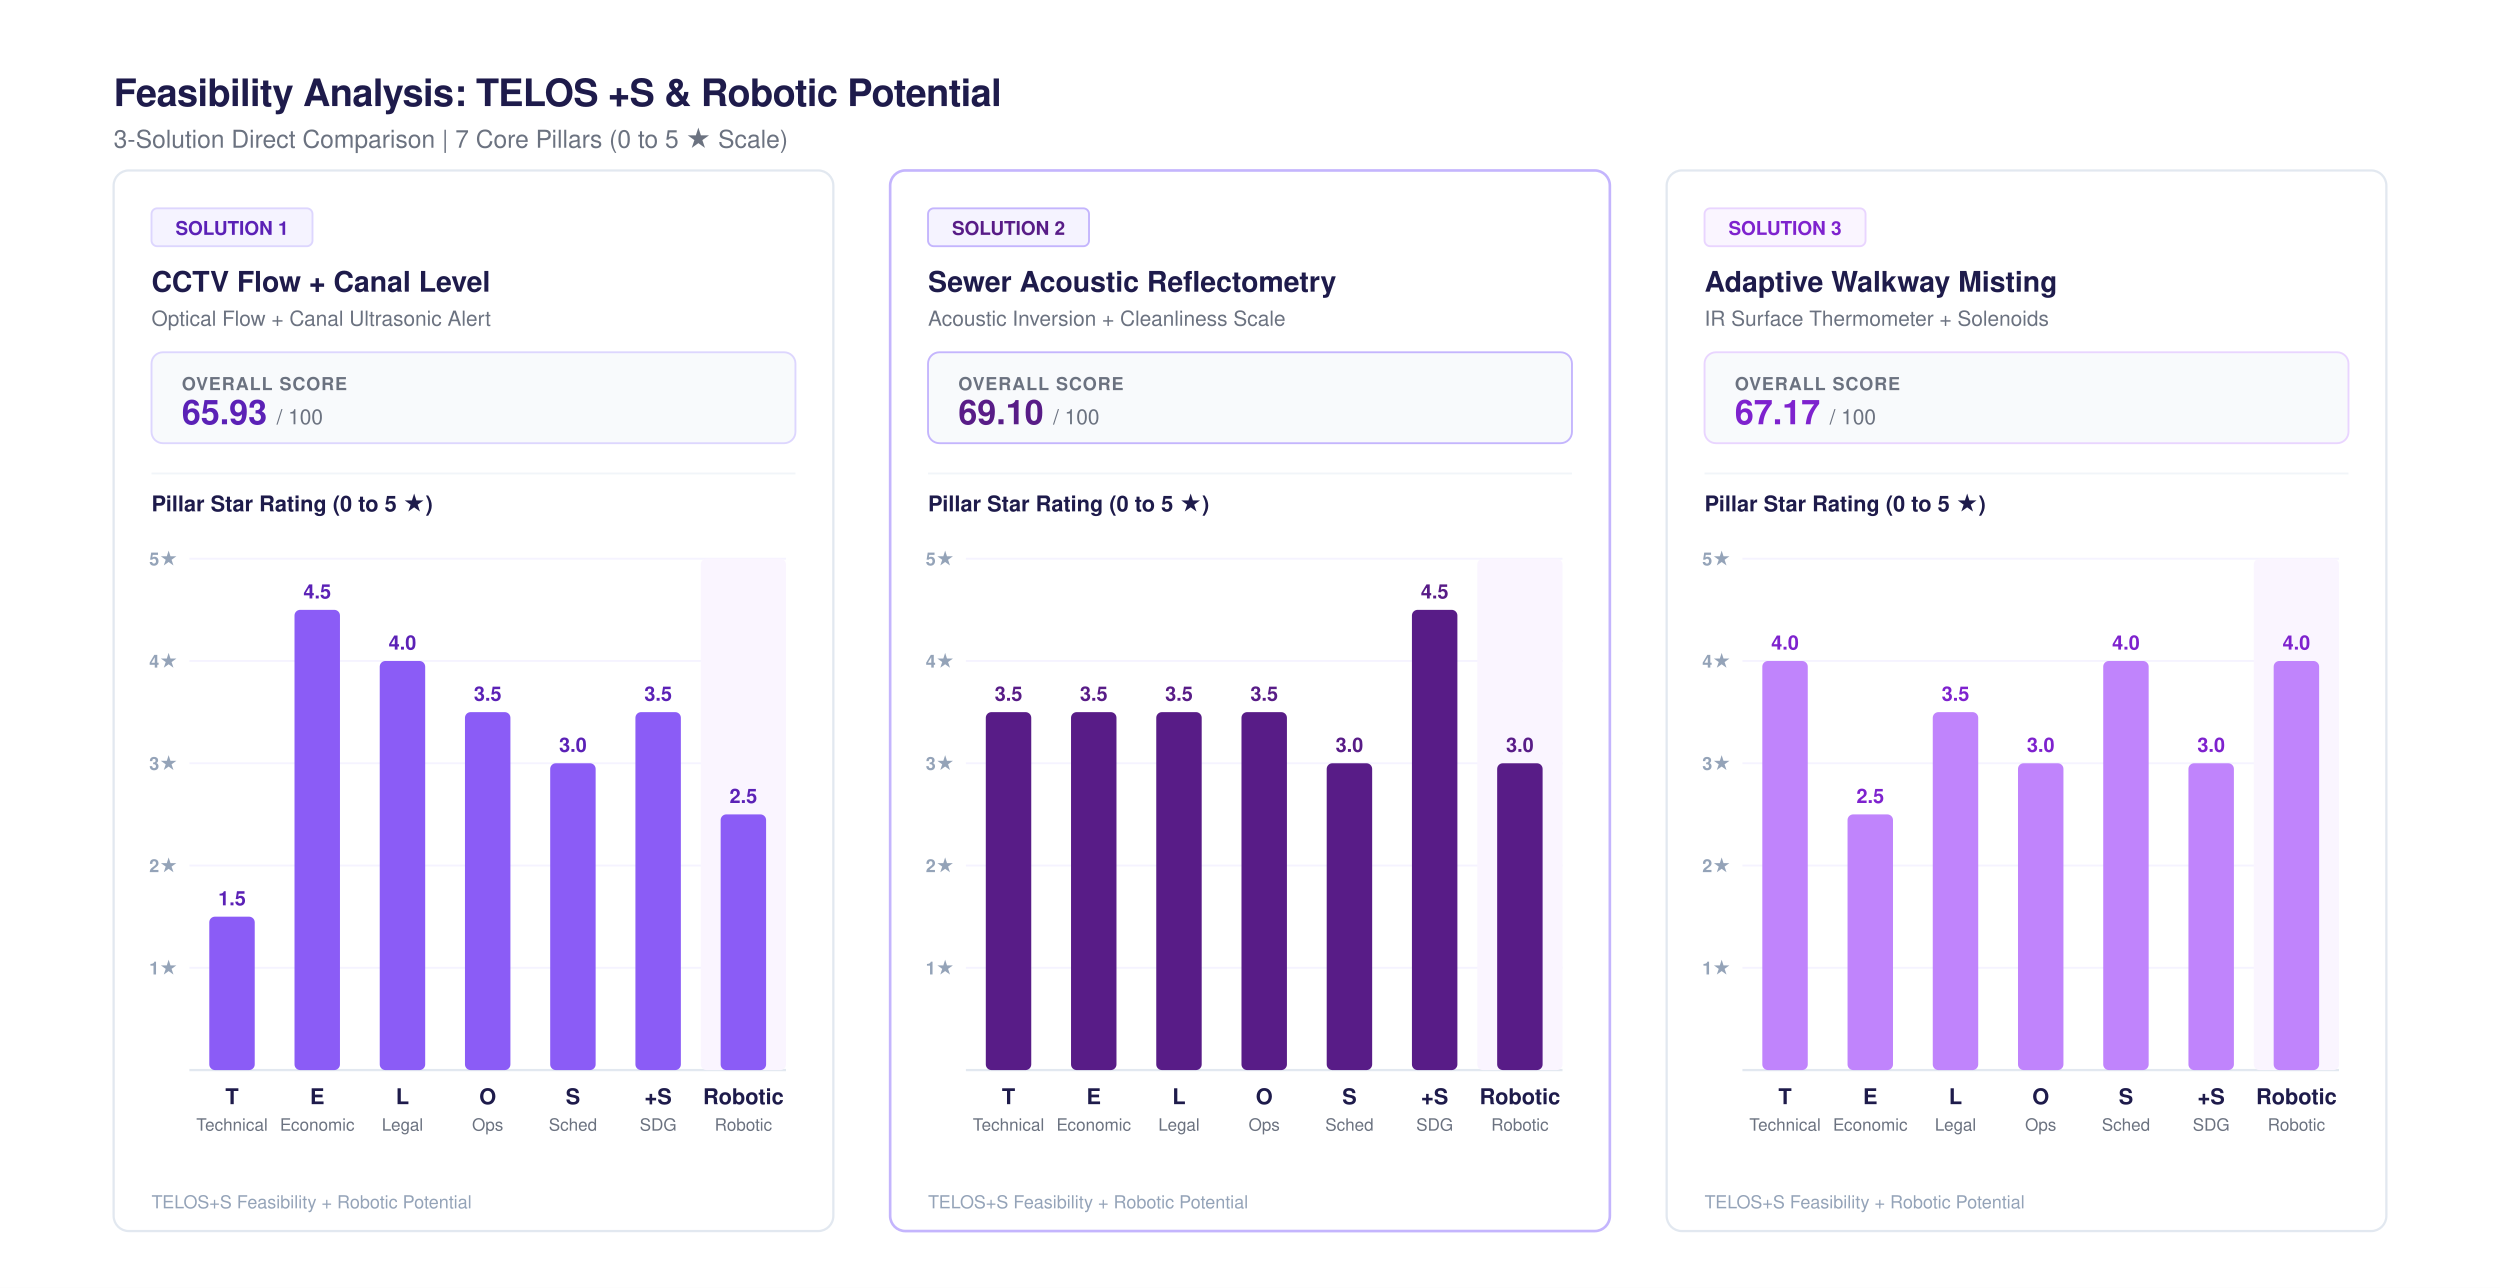
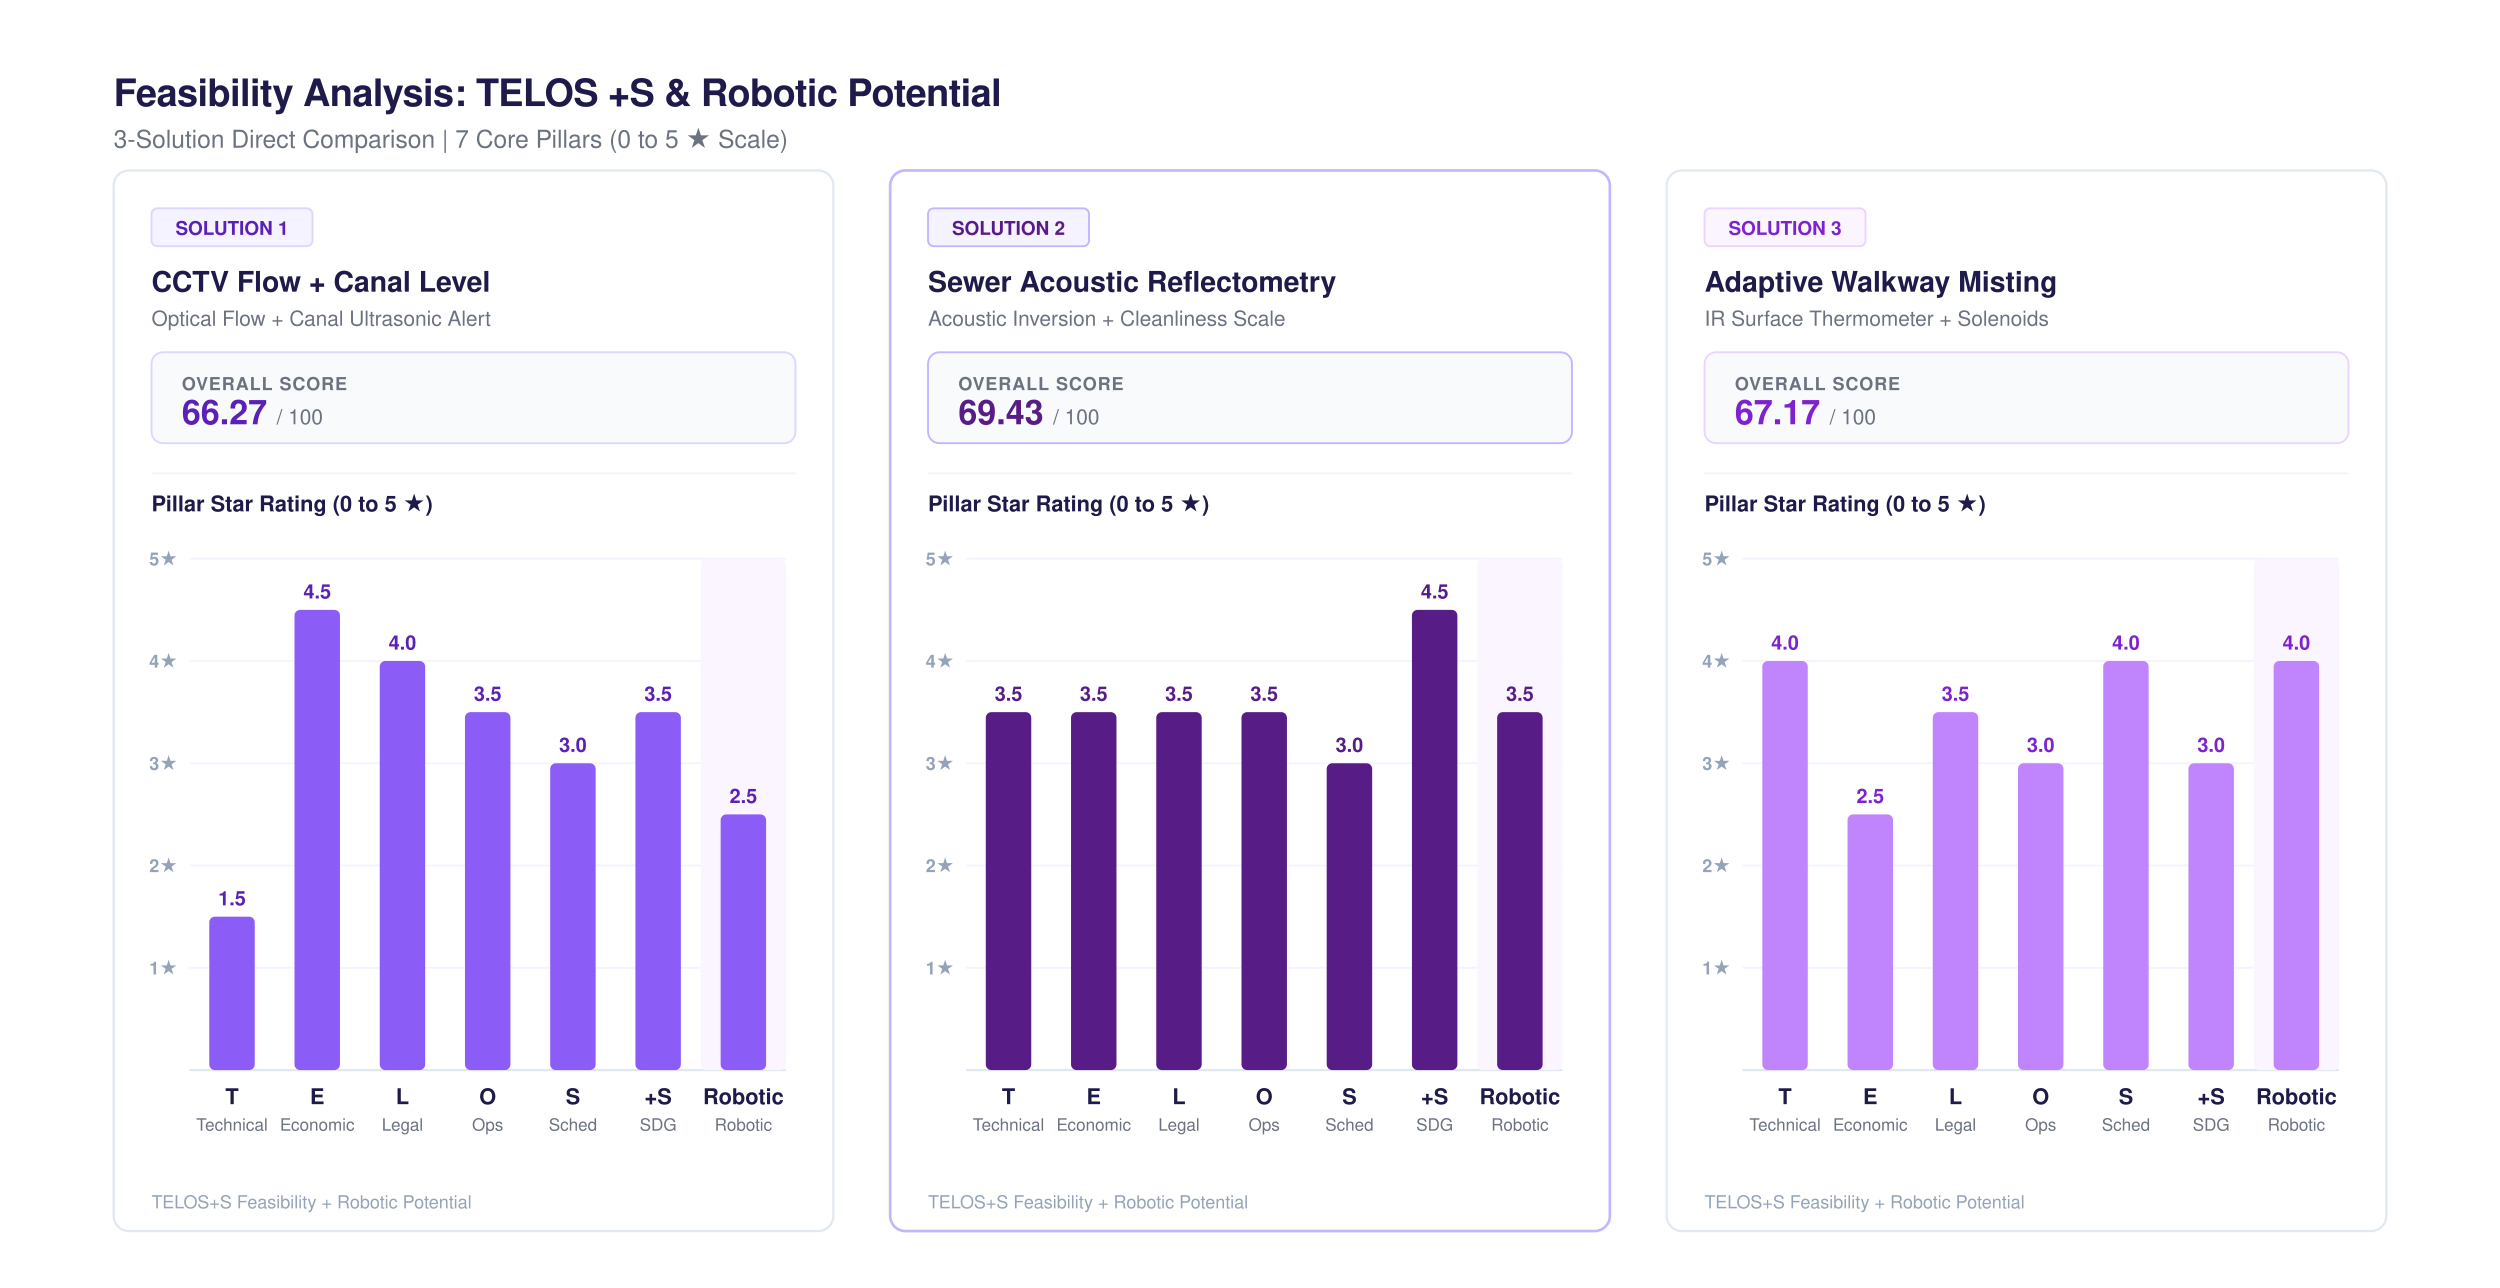
<svg xmlns="http://www.w3.org/2000/svg" viewBox="0 0 1320 680" width="1320" height="680" style="background-color: #FFFFFF; font-family: -apple-system, BlinkMacSystemFont, 'Segoe UI', Helvetica, Arial, sans-serif;">
  <rect width="1320" height="680" fill="#FFFFFF" />
  <g transform="translate(60, 36)">
    <text x="0" y="20" fill="#1E1B4B" font-size="20" font-weight="700" letter-spacing="-0.3">Feasibility Analysis: TELOS +S &amp; Robotic Potential</text>
    <text x="0" y="42" fill="#6B7280" font-size="13">3-Solution Direct Comparison | 7 Core Pillars (0 to 5 ★ Scale)</text>
  </g>
  <g transform="translate(60, 90)">
    <rect width="380" height="560" rx="8" fill="#FFFFFF" stroke="#E2E8F0" stroke-width="1.2" />
    <g transform="translate(20, 20)">
      <rect x="0" y="0" width="85" height="20" rx="3" fill="#F5F3FF" stroke="#DDD6FE" stroke-width="1" />
      <text x="42.5" y="14" fill="#5B21B6" font-size="10" font-weight="700" text-anchor="middle">SOLUTION 1</text>
    </g>
    <text x="20" y="64" fill="#1E1B4B" font-size="15" font-weight="700">CCTV Flow + Canal Level</text>
    <text x="20" y="82" fill="#6B7280" font-size="11">Optical Flow + Canal Ultrasonic Alert</text>
    <g transform="translate(20, 96)">
      <rect width="340" height="48" rx="6" fill="#F8FAFC" stroke="#DDD6FE" stroke-width="1" />
      <text x="16" y="20" fill="#6B7280" font-size="9.5" font-weight="700" letter-spacing="0.5">OVERALL SCORE</text>
-       <text x="16" y="38" fill="#5B21B6" font-size="18" font-weight="800">65.93 <tspan font-size="11" font-weight="500" fill="#6B7280">/ 100</tspan>
+       <text x="16" y="38" fill="#5B21B6" font-size="18" font-weight="800">66.27 <tspan font-size="11" font-weight="500" fill="#6B7280">/ 100</tspan>
      </text>
    </g>
    <line x1="20" y1="160" x2="360" y2="160" stroke="#F1F5F9" stroke-width="1" />
    <text x="20" y="180" fill="#1E1B4B" font-size="11.5" font-weight="700">Pillar Star Rating (0 to 5 ★)</text>
    <line x1="40" y1="421.0" x2="355" y2="421.0" stroke="#F5F3FF" stroke-width="1" />
    <text x="34" y="424.5" fill="#94A3B8" font-size="9.5" font-weight="600" text-anchor="end">1★</text>
    <line x1="40" y1="367.0" x2="355" y2="367.0" stroke="#F5F3FF" stroke-width="1" />
    <text x="34" y="370.5" fill="#94A3B8" font-size="9.5" font-weight="600" text-anchor="end">2★</text>
    <line x1="40" y1="313.0" x2="355" y2="313.0" stroke="#F5F3FF" stroke-width="1" />
    <text x="34" y="316.5" fill="#94A3B8" font-size="9.5" font-weight="600" text-anchor="end">3★</text>
    <line x1="40" y1="259.0" x2="355" y2="259.0" stroke="#F5F3FF" stroke-width="1" />
    <text x="34" y="262.5" fill="#94A3B8" font-size="9.5" font-weight="600" text-anchor="end">4★</text>
    <line x1="40" y1="205.0" x2="355" y2="205.0" stroke="#F5F3FF" stroke-width="1" />
    <text x="34" y="208.5" fill="#94A3B8" font-size="9.5" font-weight="600" text-anchor="end">5★</text>
    <line x1="40" y1="475" x2="355" y2="475" stroke="#E2E8F0" stroke-width="1.2" />
    <rect x="50.5" y="394.0" width="24" height="81.0" fill="#8B5CF6" rx="3" />
    <text x="62.5" y="388.0" fill="#5B21B6" font-size="10.5" font-weight="700" text-anchor="middle">1.5</text>
    <text x="62.5" y="493" fill="#1E1B4B" font-size="11.5" font-weight="700" text-anchor="middle">T</text>
    <text x="62.5" y="507" fill="#6B7280" font-size="9" font-weight="500" text-anchor="middle">Technical</text>
    <rect x="95.5" y="232.0" width="24" height="243.0" fill="#8B5CF6" rx="3" />
    <text x="107.5" y="226.0" fill="#5B21B6" font-size="10.5" font-weight="700" text-anchor="middle">4.5</text>
    <text x="107.5" y="493" fill="#1E1B4B" font-size="11.5" font-weight="700" text-anchor="middle">E</text>
    <text x="107.5" y="507" fill="#6B7280" font-size="9" font-weight="500" text-anchor="middle">Economic</text>
    <rect x="140.5" y="259.0" width="24" height="216.0" fill="#8B5CF6" rx="3" />
    <text x="152.5" y="253.0" fill="#5B21B6" font-size="10.5" font-weight="700" text-anchor="middle">4.0</text>
    <text x="152.5" y="493" fill="#1E1B4B" font-size="11.5" font-weight="700" text-anchor="middle">L</text>
    <text x="152.5" y="507" fill="#6B7280" font-size="9" font-weight="500" text-anchor="middle">Legal</text>
    <rect x="185.5" y="286.0" width="24" height="189.0" fill="#8B5CF6" rx="3" />
    <text x="197.5" y="280.0" fill="#5B21B6" font-size="10.5" font-weight="700" text-anchor="middle">3.5</text>
    <text x="197.5" y="493" fill="#1E1B4B" font-size="11.5" font-weight="700" text-anchor="middle">O</text>
    <text x="197.5" y="507" fill="#6B7280" font-size="9" font-weight="500" text-anchor="middle">Ops</text>
    <rect x="230.5" y="313.0" width="24" height="162.0" fill="#8B5CF6" rx="3" />
    <text x="242.5" y="307.0" fill="#5B21B6" font-size="10.5" font-weight="700" text-anchor="middle">3.0</text>
    <text x="242.5" y="493" fill="#1E1B4B" font-size="11.5" font-weight="700" text-anchor="middle">S</text>
    <text x="242.5" y="507" fill="#6B7280" font-size="9" font-weight="500" text-anchor="middle">Sched</text>
    <rect x="275.5" y="286.0" width="24" height="189.0" fill="#8B5CF6" rx="3" />
    <text x="287.5" y="280.0" fill="#5B21B6" font-size="10.5" font-weight="700" text-anchor="middle">3.5</text>
    <text x="287.5" y="493" fill="#1E1B4B" font-size="11.5" font-weight="700" text-anchor="middle">+S</text>
    <text x="287.5" y="507" fill="#6B7280" font-size="9" font-weight="500" text-anchor="middle">SDG</text>
    <rect x="310.0" y="205" width="45.0" height="270" fill="#FAF5FF" rx="3" />
    <rect x="320.5" y="340.0" width="24" height="135.0" fill="#8B5CF6" rx="3" />
    <text x="332.5" y="334.0" fill="#5B21B6" font-size="10.5" font-weight="700" text-anchor="middle">2.5</text>
    <text x="332.5" y="493" fill="#1E1B4B" font-size="11.5" font-weight="700" text-anchor="middle">Robotic</text>
    <text x="332.5" y="507" fill="#6B7280" font-size="9" font-weight="500" text-anchor="middle">Robotic</text>
    <g transform="translate(20, 538)">
      <text x="0" y="10" fill="#94A3B8" font-size="9.5">TELOS+S Feasibility + Robotic Potential</text>
    </g>
  </g>
  <g transform="translate(470, 90)">
    <rect width="380" height="560" rx="8" fill="#FFFFFF" stroke="#C4B5FD" stroke-width="1.4" />
    <g transform="translate(20, 20)">
      <rect x="0" y="0" width="85" height="20" rx="3" fill="#F5F3FF" stroke="#C4B5FD" stroke-width="1" />
      <text x="42.5" y="14" fill="#581C87" font-size="10" font-weight="700" text-anchor="middle">SOLUTION 2</text>
    </g>
    <text x="20" y="64" fill="#1E1B4B" font-size="15" font-weight="700">Sewer Acoustic Reflectometry</text>
    <text x="20" y="82" fill="#6B7280" font-size="11">Acoustic Inversion + Cleanliness Scale</text>
    <g transform="translate(20, 96)">
      <rect width="340" height="48" rx="6" fill="#F8FAFC" stroke="#C4B5FD" stroke-width="1" />
      <text x="16" y="20" fill="#6B7280" font-size="9.5" font-weight="700" letter-spacing="0.5">OVERALL SCORE</text>
-       <text x="16" y="38" fill="#581C87" font-size="18" font-weight="800">69.10 <tspan font-size="11" font-weight="500" fill="#6B7280">/ 100</tspan>
+       <text x="16" y="38" fill="#581C87" font-size="18" font-weight="800">69.43 <tspan font-size="11" font-weight="500" fill="#6B7280">/ 100</tspan>
      </text>
    </g>
    <line x1="20" y1="160" x2="360" y2="160" stroke="#F1F5F9" stroke-width="1" />
    <text x="20" y="180" fill="#1E1B4B" font-size="11.5" font-weight="700">Pillar Star Rating (0 to 5 ★)</text>
    <line x1="40" y1="421.0" x2="355" y2="421.0" stroke="#F5F3FF" stroke-width="1" />
    <text x="34" y="424.5" fill="#94A3B8" font-size="9.5" font-weight="600" text-anchor="end">1★</text>
    <line x1="40" y1="367.0" x2="355" y2="367.0" stroke="#F5F3FF" stroke-width="1" />
    <text x="34" y="370.5" fill="#94A3B8" font-size="9.5" font-weight="600" text-anchor="end">2★</text>
    <line x1="40" y1="313.0" x2="355" y2="313.0" stroke="#F5F3FF" stroke-width="1" />
    <text x="34" y="316.5" fill="#94A3B8" font-size="9.5" font-weight="600" text-anchor="end">3★</text>
    <line x1="40" y1="259.0" x2="355" y2="259.0" stroke="#F5F3FF" stroke-width="1" />
    <text x="34" y="262.5" fill="#94A3B8" font-size="9.5" font-weight="600" text-anchor="end">4★</text>
    <line x1="40" y1="205.0" x2="355" y2="205.0" stroke="#F5F3FF" stroke-width="1" />
    <text x="34" y="208.5" fill="#94A3B8" font-size="9.5" font-weight="600" text-anchor="end">5★</text>
    <line x1="40" y1="475" x2="355" y2="475" stroke="#E2E8F0" stroke-width="1.2" />
    <rect x="50.5" y="286.0" width="24" height="189.0" fill="#581C87" rx="3" />
    <text x="62.5" y="280.0" fill="#581C87" font-size="10.5" font-weight="700" text-anchor="middle">3.5</text>
    <text x="62.5" y="493" fill="#1E1B4B" font-size="11.5" font-weight="700" text-anchor="middle">T</text>
    <text x="62.5" y="507" fill="#6B7280" font-size="9" font-weight="500" text-anchor="middle">Technical</text>
    <rect x="95.5" y="286.0" width="24" height="189.0" fill="#581C87" rx="3" />
    <text x="107.5" y="280.0" fill="#581C87" font-size="10.5" font-weight="700" text-anchor="middle">3.5</text>
    <text x="107.5" y="493" fill="#1E1B4B" font-size="11.5" font-weight="700" text-anchor="middle">E</text>
    <text x="107.5" y="507" fill="#6B7280" font-size="9" font-weight="500" text-anchor="middle">Economic</text>
    <rect x="140.5" y="286.0" width="24" height="189.0" fill="#581C87" rx="3" />
    <text x="152.5" y="280.0" fill="#581C87" font-size="10.5" font-weight="700" text-anchor="middle">3.5</text>
    <text x="152.5" y="493" fill="#1E1B4B" font-size="11.5" font-weight="700" text-anchor="middle">L</text>
    <text x="152.5" y="507" fill="#6B7280" font-size="9" font-weight="500" text-anchor="middle">Legal</text>
    <rect x="185.5" y="286.0" width="24" height="189.0" fill="#581C87" rx="3" />
    <text x="197.5" y="280.0" fill="#581C87" font-size="10.5" font-weight="700" text-anchor="middle">3.5</text>
    <text x="197.5" y="493" fill="#1E1B4B" font-size="11.5" font-weight="700" text-anchor="middle">O</text>
    <text x="197.5" y="507" fill="#6B7280" font-size="9" font-weight="500" text-anchor="middle">Ops</text>
    <rect x="230.5" y="313.0" width="24" height="162.0" fill="#581C87" rx="3" />
    <text x="242.5" y="307.0" fill="#581C87" font-size="10.5" font-weight="700" text-anchor="middle">3.0</text>
    <text x="242.5" y="493" fill="#1E1B4B" font-size="11.5" font-weight="700" text-anchor="middle">S</text>
    <text x="242.5" y="507" fill="#6B7280" font-size="9" font-weight="500" text-anchor="middle">Sched</text>
    <rect x="275.5" y="232.0" width="24" height="243.0" fill="#581C87" rx="3" />
    <text x="287.5" y="226.0" fill="#581C87" font-size="10.5" font-weight="700" text-anchor="middle">4.5</text>
    <text x="287.5" y="493" fill="#1E1B4B" font-size="11.5" font-weight="700" text-anchor="middle">+S</text>
    <text x="287.5" y="507" fill="#6B7280" font-size="9" font-weight="500" text-anchor="middle">SDG</text>
    <rect x="310.0" y="205" width="45.0" height="270" fill="#FAF5FF" rx="3" />
-     <rect x="320.5" y="313.0" width="24" height="162.0" fill="#581C87" rx="3" />
-     <text x="332.5" y="307.0" fill="#581C87" font-size="10.5" font-weight="700" text-anchor="middle">3.0</text>
+     <rect x="320.5" y="286.0" width="24" height="189.0" fill="#581C87" rx="3" />
+     <text x="332.5" y="280.0" fill="#581C87" font-size="10.5" font-weight="700" text-anchor="middle">3.5</text>
    <text x="332.5" y="493" fill="#1E1B4B" font-size="11.5" font-weight="700" text-anchor="middle">Robotic</text>
    <text x="332.5" y="507" fill="#6B7280" font-size="9" font-weight="500" text-anchor="middle">Robotic</text>
    <g transform="translate(20, 538)">
      <text x="0" y="10" fill="#94A3B8" font-size="9.5">TELOS+S Feasibility + Robotic Potential</text>
    </g>
  </g>
  <g transform="translate(880, 90)">
    <rect width="380" height="560" rx="8" fill="#FFFFFF" stroke="#E2E8F0" stroke-width="1.2" />
    <g transform="translate(20, 20)">
      <rect x="0" y="0" width="85" height="20" rx="3" fill="#FAF5FF" stroke="#E9D5FF" stroke-width="1" />
      <text x="42.5" y="14" fill="#7E22CE" font-size="10" font-weight="700" text-anchor="middle">SOLUTION 3</text>
    </g>
    <text x="20" y="64" fill="#1E1B4B" font-size="15" font-weight="700">Adaptive Walkway Misting</text>
    <text x="20" y="82" fill="#6B7280" font-size="11">IR Surface Thermometer + Solenoids</text>
    <g transform="translate(20, 96)">
      <rect width="340" height="48" rx="6" fill="#F8FAFC" stroke="#E9D5FF" stroke-width="1" />
      <text x="16" y="20" fill="#6B7280" font-size="9.5" font-weight="700" letter-spacing="0.5">OVERALL SCORE</text>
      <text x="16" y="38" fill="#7E22CE" font-size="18" font-weight="800">67.17 <tspan font-size="11" font-weight="500" fill="#6B7280">/ 100</tspan>
      </text>
    </g>
    <line x1="20" y1="160" x2="360" y2="160" stroke="#F1F5F9" stroke-width="1" />
    <text x="20" y="180" fill="#1E1B4B" font-size="11.5" font-weight="700">Pillar Star Rating (0 to 5 ★)</text>
    <line x1="40" y1="421.0" x2="355" y2="421.0" stroke="#F5F3FF" stroke-width="1" />
    <text x="34" y="424.5" fill="#94A3B8" font-size="9.5" font-weight="600" text-anchor="end">1★</text>
    <line x1="40" y1="367.0" x2="355" y2="367.0" stroke="#F5F3FF" stroke-width="1" />
    <text x="34" y="370.5" fill="#94A3B8" font-size="9.5" font-weight="600" text-anchor="end">2★</text>
    <line x1="40" y1="313.0" x2="355" y2="313.0" stroke="#F5F3FF" stroke-width="1" />
    <text x="34" y="316.5" fill="#94A3B8" font-size="9.5" font-weight="600" text-anchor="end">3★</text>
    <line x1="40" y1="259.0" x2="355" y2="259.0" stroke="#F5F3FF" stroke-width="1" />
    <text x="34" y="262.5" fill="#94A3B8" font-size="9.5" font-weight="600" text-anchor="end">4★</text>
    <line x1="40" y1="205.0" x2="355" y2="205.0" stroke="#F5F3FF" stroke-width="1" />
    <text x="34" y="208.5" fill="#94A3B8" font-size="9.5" font-weight="600" text-anchor="end">5★</text>
    <line x1="40" y1="475" x2="355" y2="475" stroke="#E2E8F0" stroke-width="1.2" />
    <rect x="50.5" y="259.0" width="24" height="216.0" fill="#C084FC" rx="3" />
    <text x="62.5" y="253.0" fill="#7E22CE" font-size="10.5" font-weight="700" text-anchor="middle">4.0</text>
    <text x="62.5" y="493" fill="#1E1B4B" font-size="11.5" font-weight="700" text-anchor="middle">T</text>
    <text x="62.5" y="507" fill="#6B7280" font-size="9" font-weight="500" text-anchor="middle">Technical</text>
    <rect x="95.5" y="340.0" width="24" height="135.0" fill="#C084FC" rx="3" />
    <text x="107.5" y="334.0" fill="#7E22CE" font-size="10.5" font-weight="700" text-anchor="middle">2.5</text>
    <text x="107.5" y="493" fill="#1E1B4B" font-size="11.5" font-weight="700" text-anchor="middle">E</text>
    <text x="107.5" y="507" fill="#6B7280" font-size="9" font-weight="500" text-anchor="middle">Economic</text>
    <rect x="140.5" y="286.0" width="24" height="189.0" fill="#C084FC" rx="3" />
    <text x="152.5" y="280.0" fill="#7E22CE" font-size="10.5" font-weight="700" text-anchor="middle">3.5</text>
    <text x="152.5" y="493" fill="#1E1B4B" font-size="11.5" font-weight="700" text-anchor="middle">L</text>
    <text x="152.5" y="507" fill="#6B7280" font-size="9" font-weight="500" text-anchor="middle">Legal</text>
    <rect x="185.5" y="313.0" width="24" height="162.0" fill="#C084FC" rx="3" />
    <text x="197.5" y="307.0" fill="#7E22CE" font-size="10.5" font-weight="700" text-anchor="middle">3.0</text>
    <text x="197.5" y="493" fill="#1E1B4B" font-size="11.5" font-weight="700" text-anchor="middle">O</text>
    <text x="197.5" y="507" fill="#6B7280" font-size="9" font-weight="500" text-anchor="middle">Ops</text>
    <rect x="230.5" y="259.0" width="24" height="216.0" fill="#C084FC" rx="3" />
    <text x="242.5" y="253.0" fill="#7E22CE" font-size="10.5" font-weight="700" text-anchor="middle">4.0</text>
    <text x="242.5" y="493" fill="#1E1B4B" font-size="11.5" font-weight="700" text-anchor="middle">S</text>
    <text x="242.5" y="507" fill="#6B7280" font-size="9" font-weight="500" text-anchor="middle">Sched</text>
    <rect x="275.5" y="313.0" width="24" height="162.0" fill="#C084FC" rx="3" />
    <text x="287.5" y="307.0" fill="#7E22CE" font-size="10.5" font-weight="700" text-anchor="middle">3.0</text>
    <text x="287.5" y="493" fill="#1E1B4B" font-size="11.5" font-weight="700" text-anchor="middle">+S</text>
    <text x="287.5" y="507" fill="#6B7280" font-size="9" font-weight="500" text-anchor="middle">SDG</text>
    <rect x="310.0" y="205" width="45.0" height="270" fill="#FAF5FF" rx="3" />
    <rect x="320.5" y="259.0" width="24" height="216.0" fill="#C084FC" rx="3" />
    <text x="332.5" y="253.0" fill="#7E22CE" font-size="10.5" font-weight="700" text-anchor="middle">4.0</text>
    <text x="332.5" y="493" fill="#1E1B4B" font-size="11.5" font-weight="700" text-anchor="middle">Robotic</text>
    <text x="332.5" y="507" fill="#6B7280" font-size="9" font-weight="500" text-anchor="middle">Robotic</text>
    <g transform="translate(20, 538)">
      <text x="0" y="10" fill="#94A3B8" font-size="9.5">TELOS+S Feasibility + Robotic Potential</text>
    </g>
  </g>
</svg>
